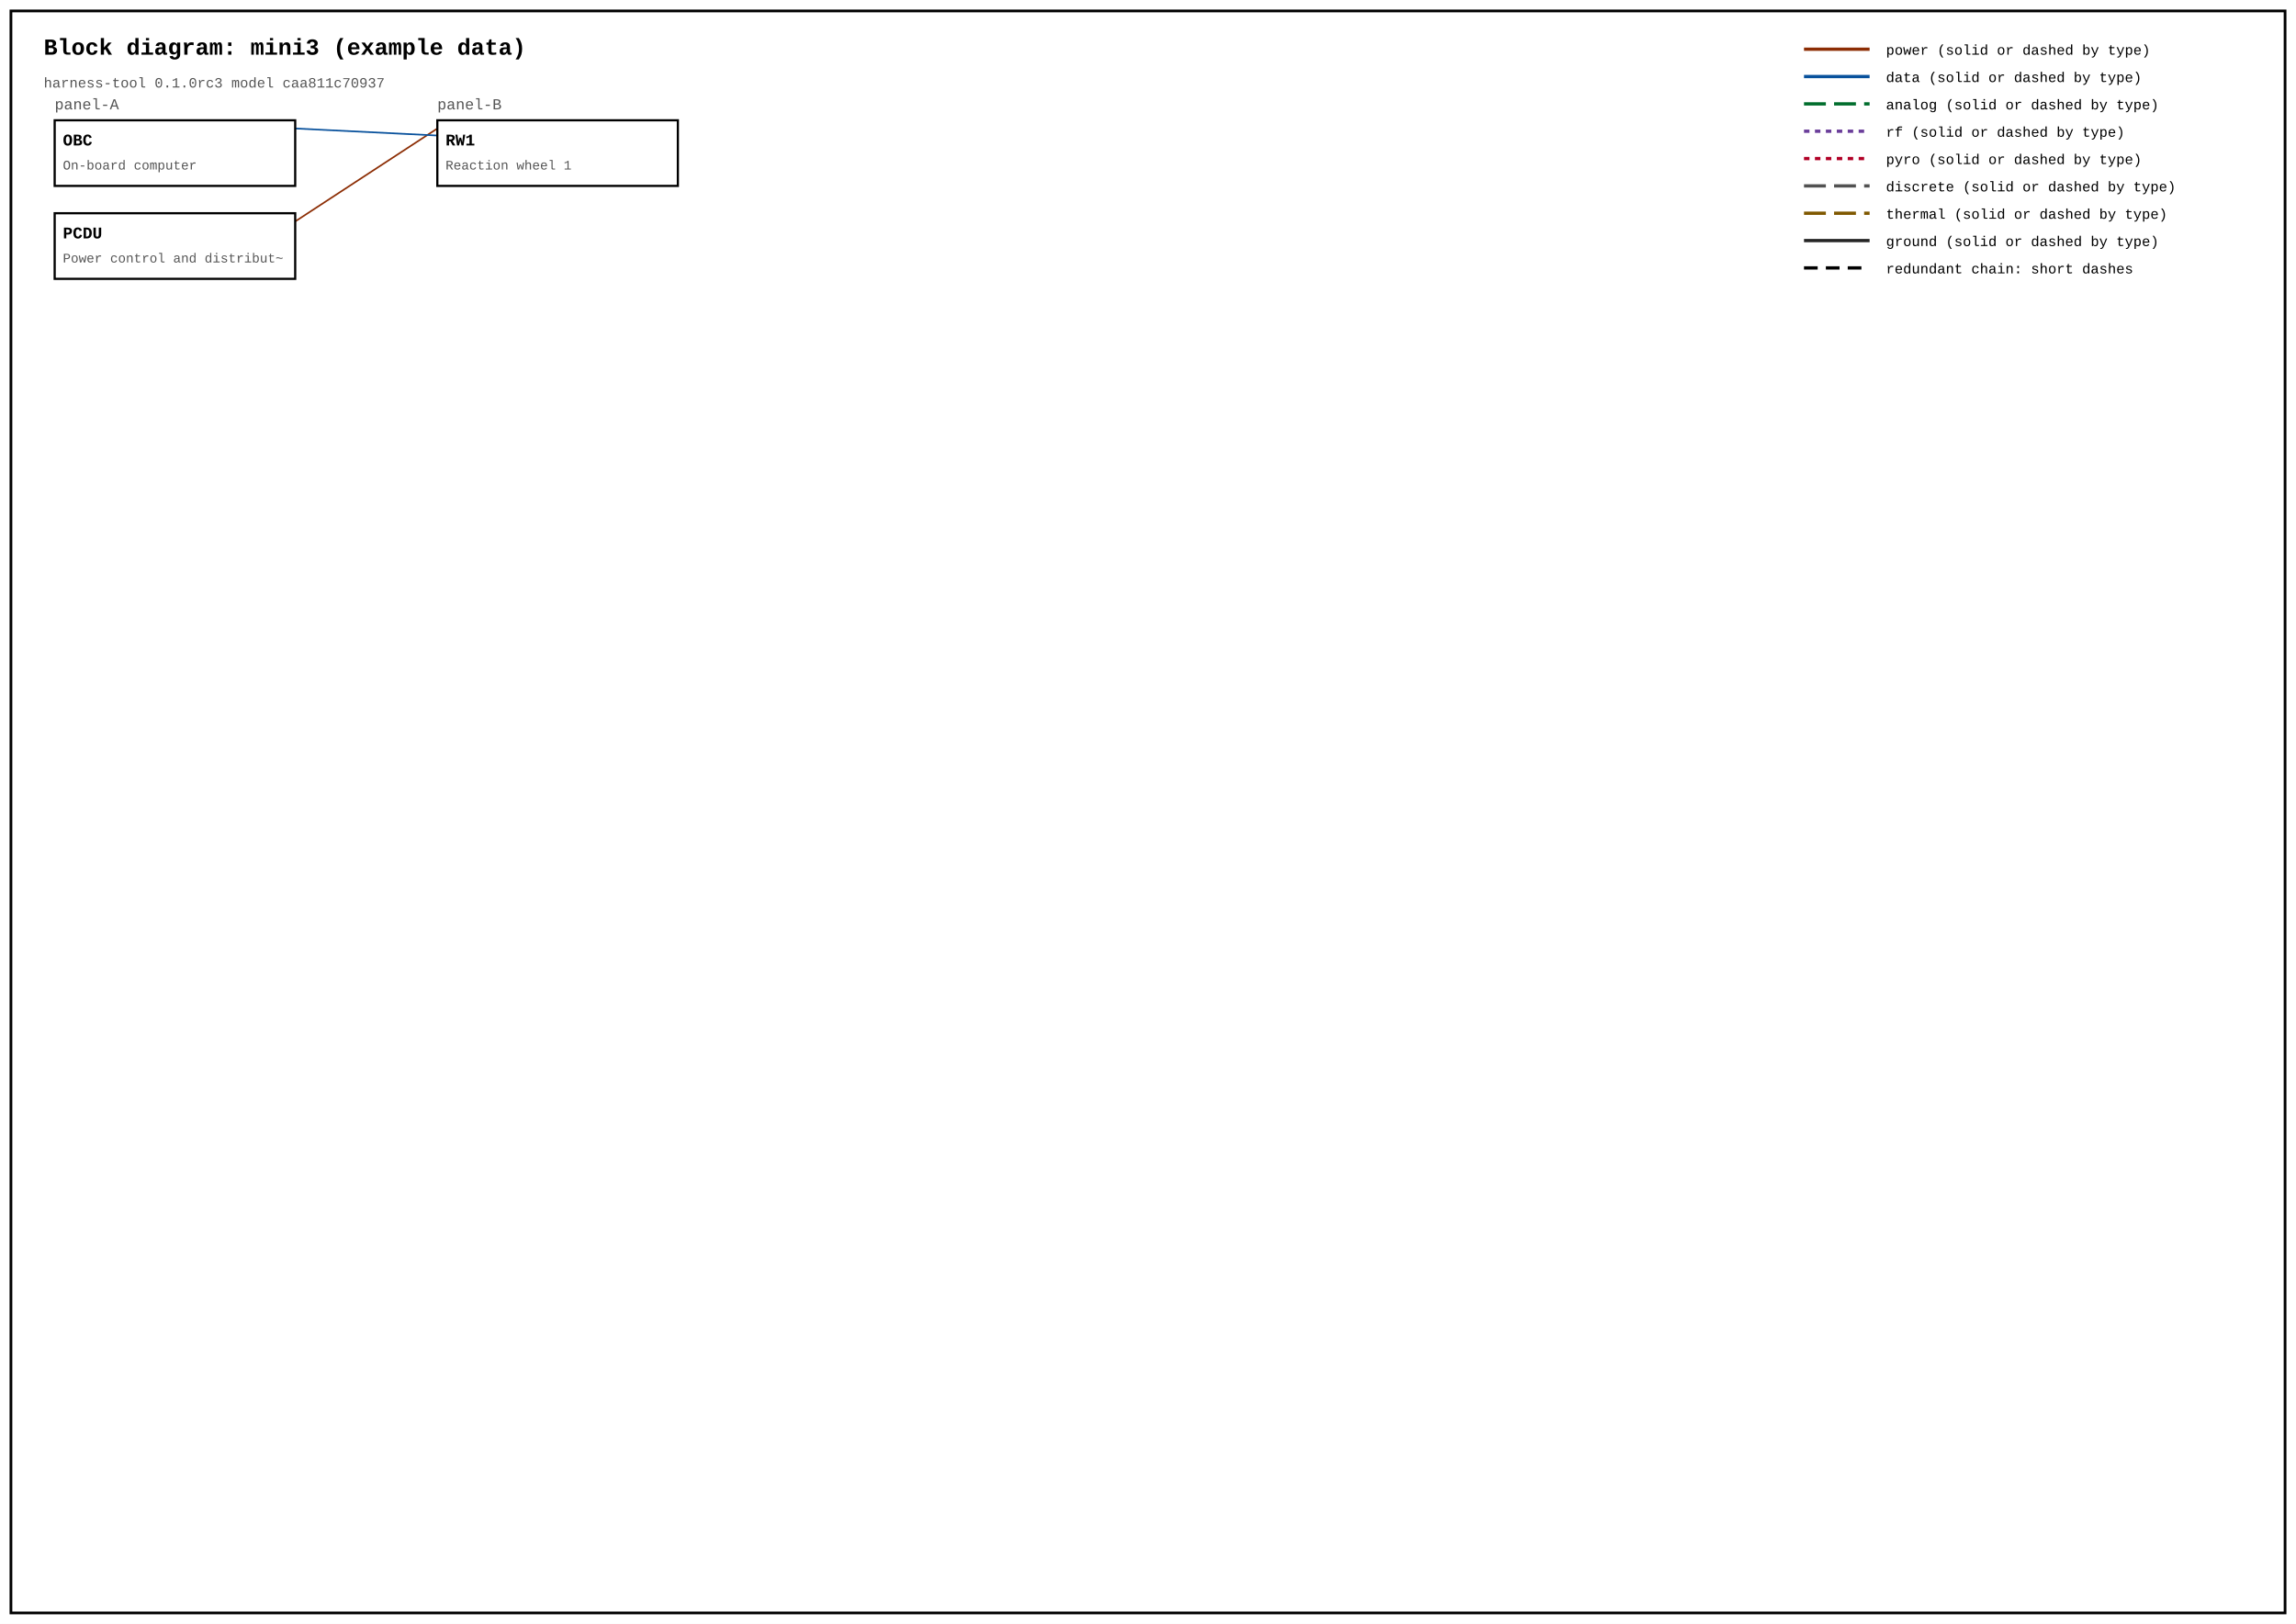
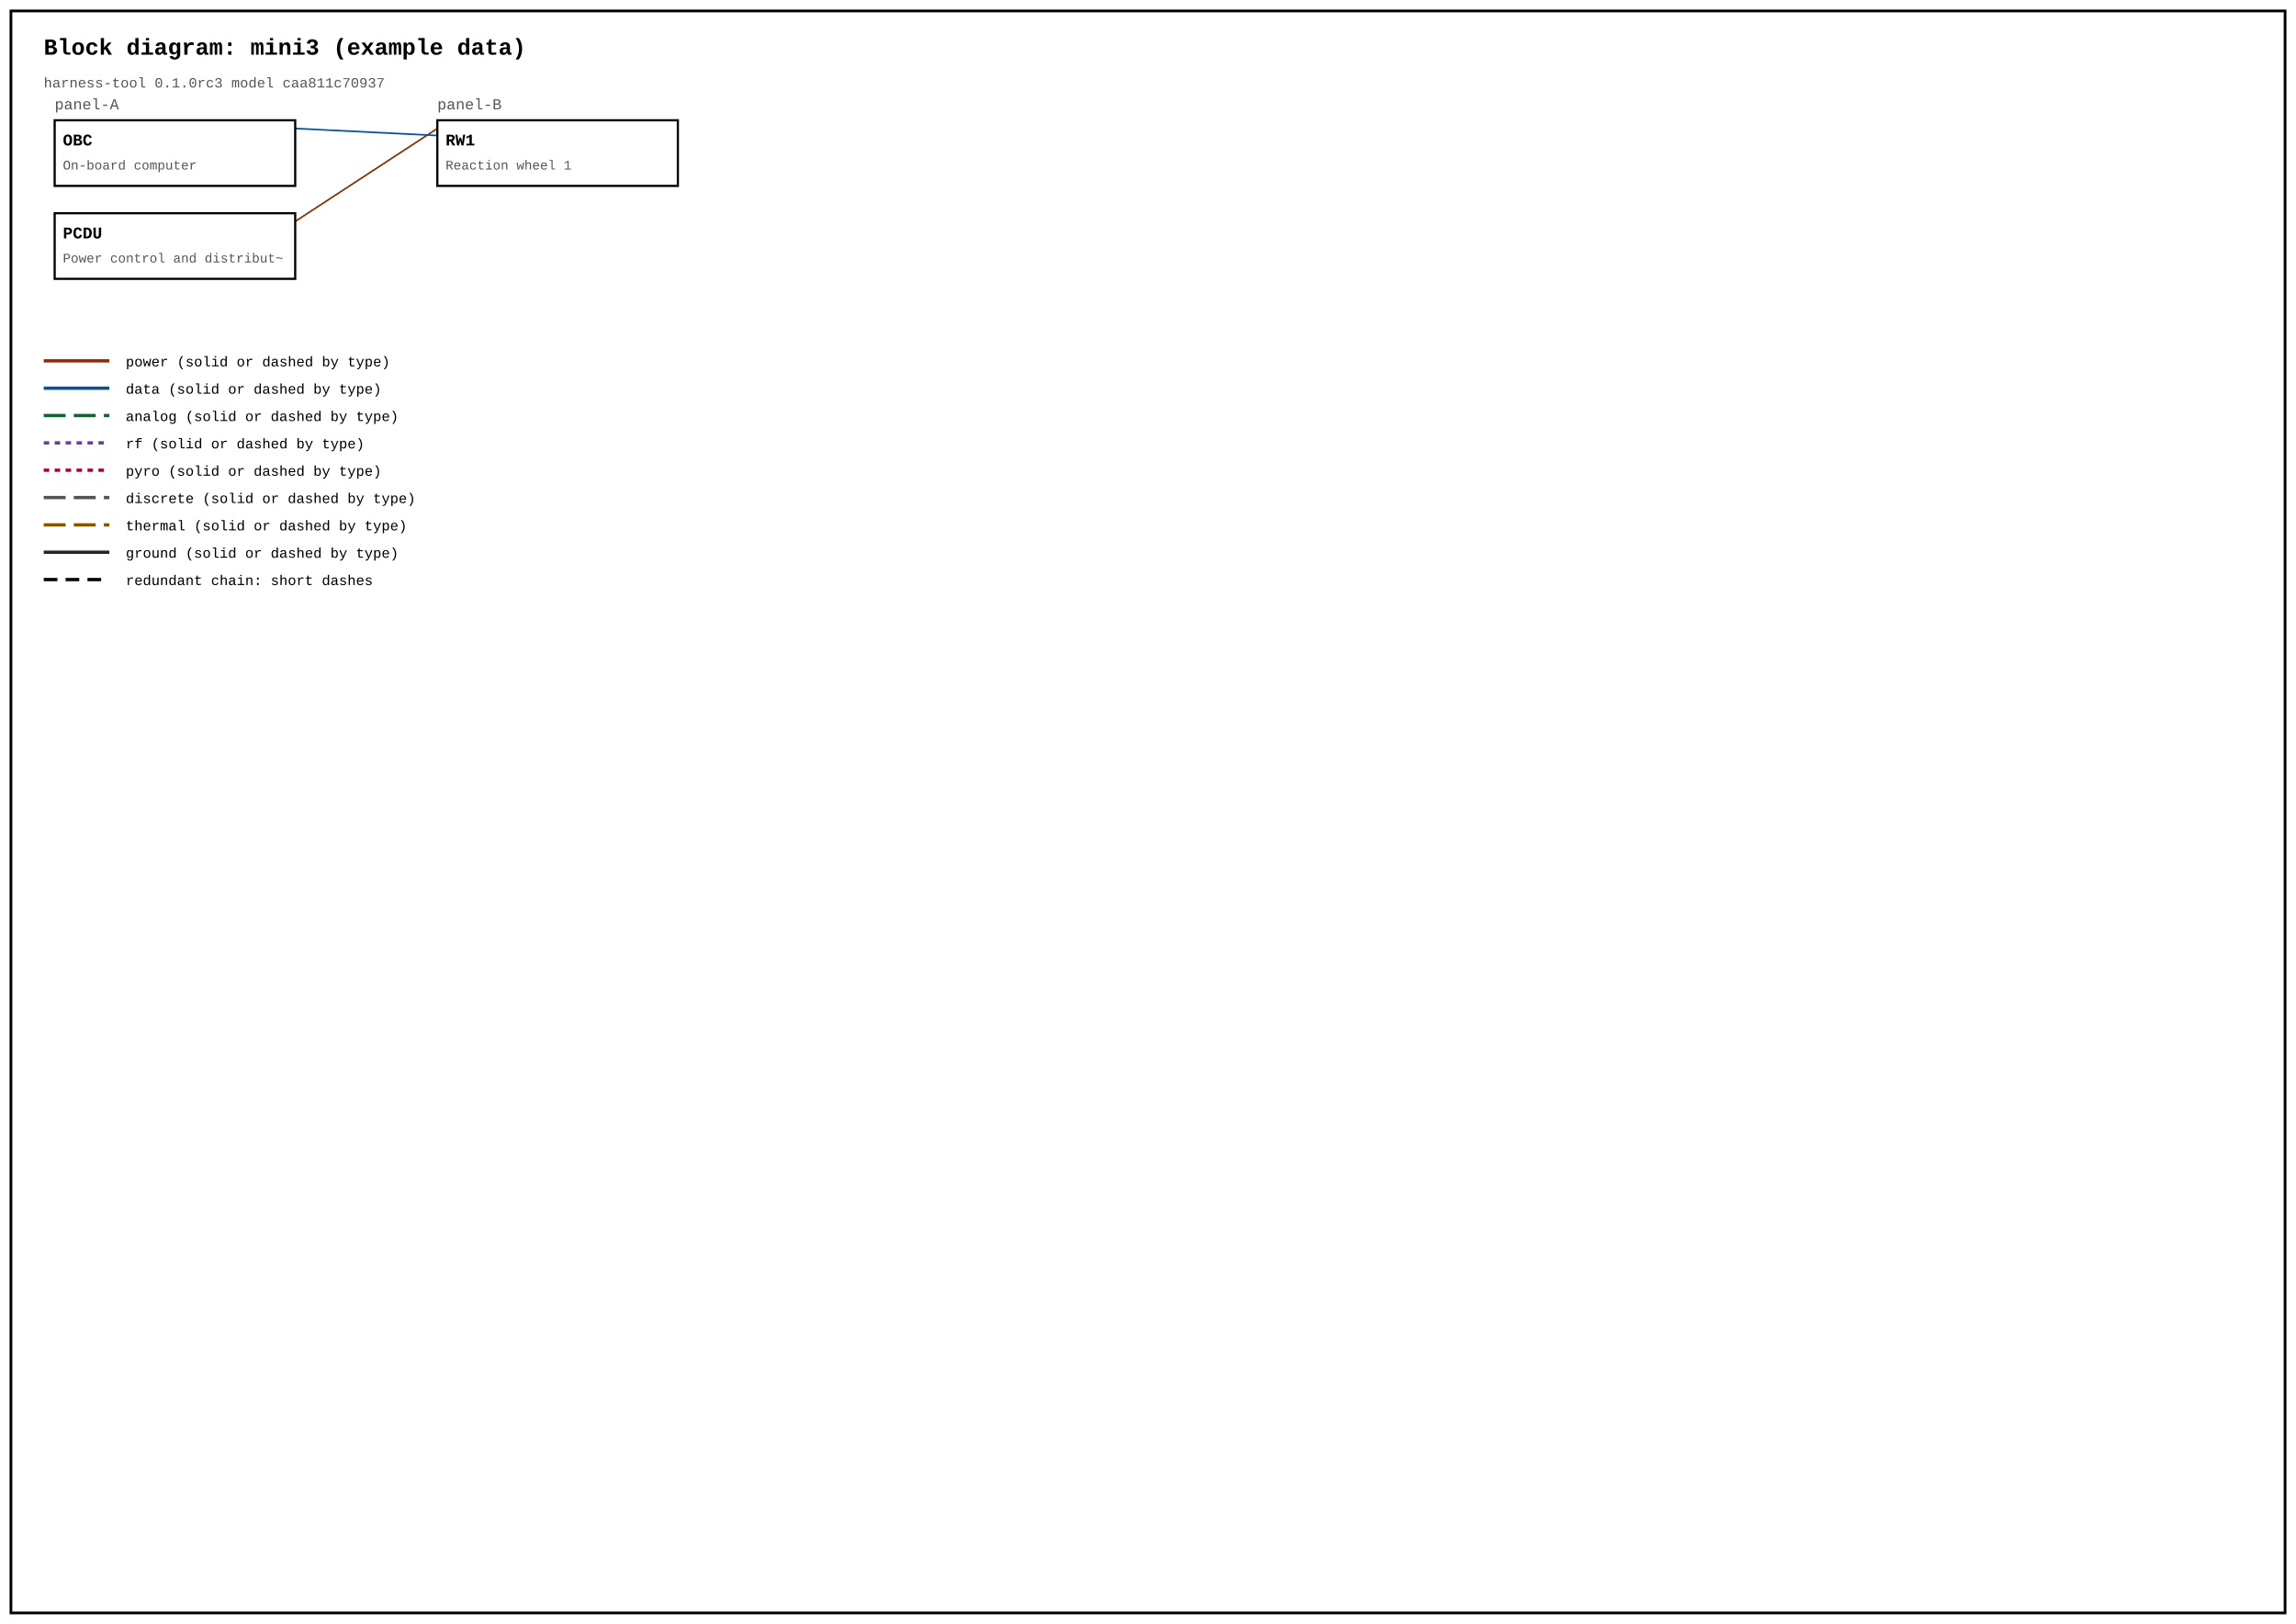
<svg xmlns="http://www.w3.org/2000/svg" width="420mm" height="297mm" viewBox="0 0 420 297" font-family="Courier New, Courier, monospace">
  <rect x="0" y="0" width="420" height="297" fill="#ffffff" />
  <rect x="2" y="2" width="416" height="293" fill="none" stroke="#000000" stroke-width="0.5" />
  <text x="8" y="10" font-size="4.2" font-weight="bold" text-anchor="start" fill="#000000">Block diagram: mini3 (example data)</text>
  <text x="8" y="16" font-size="2.6" text-anchor="start" fill="#555555">harness-tool 0.1.0rc3 model caa811c70937</text>
  <text x="10" y="20" font-size="2.8" text-anchor="start" fill="#555555">panel-A</text>
  <text x="80" y="20" font-size="2.8" text-anchor="start" fill="#555555">panel-B</text>
  <line x1="54" y1="40.5" x2="80" y2="23.5" stroke="#8c2d04" stroke-width="0.3" />
  <line x1="54" y1="23.5" x2="80" y2="24.786" stroke="#08519c" stroke-width="0.3" />
  <rect x="10" y="22" width="44" height="12" fill="#ffffff" stroke="#000000" stroke-width="0.4" />
  <text x="11.5" y="26.6" font-size="3" font-weight="bold" text-anchor="start" fill="#000000">OBC</text>
  <text x="11.5" y="31" font-size="2.4" text-anchor="start" fill="#555555">On-board computer</text>
  <rect x="10" y="39" width="44" height="12" fill="#ffffff" stroke="#000000" stroke-width="0.4" />
  <text x="11.5" y="43.6" font-size="3" font-weight="bold" text-anchor="start" fill="#000000">PCDU</text>
  <text x="11.5" y="48" font-size="2.4" text-anchor="start" fill="#555555">Power control and distribut~</text>
  <rect x="80" y="22" width="44" height="12" fill="#ffffff" stroke="#000000" stroke-width="0.4" />
  <text x="81.5" y="26.6" font-size="3" font-weight="bold" text-anchor="start" fill="#000000">RW1</text>
  <text x="81.5" y="31" font-size="2.4" text-anchor="start" fill="#555555">Reaction wheel 1</text>
-   <line x1="330" y1="9" x2="342" y2="9" stroke="#8c2d04" stroke-width="0.6" />
-   <text x="345" y="10" font-size="2.6" text-anchor="start" fill="#000000">power (solid or dashed by type)</text>
-   <line x1="330" y1="14" x2="342" y2="14" stroke="#08519c" stroke-width="0.6" />
-   <text x="345" y="15" font-size="2.6" text-anchor="start" fill="#000000">data (solid or dashed by type)</text>
-   <line x1="330" y1="19" x2="342" y2="19" stroke="#006d2c" stroke-width="0.6" stroke-dasharray="4 1.5" />
-   <text x="345" y="20" font-size="2.6" text-anchor="start" fill="#000000">analog (solid or dashed by type)</text>
-   <line x1="330" y1="24" x2="342" y2="24" stroke="#6a3d9a" stroke-width="0.6" stroke-dasharray="1 1" />
-   <text x="345" y="25" font-size="2.6" text-anchor="start" fill="#000000">rf (solid or dashed by type)</text>
-   <line x1="330" y1="29" x2="342" y2="29" stroke="#b10026" stroke-width="0.6" stroke-dasharray="1 1" />
-   <text x="345" y="30" font-size="2.6" text-anchor="start" fill="#000000">pyro (solid or dashed by type)</text>
-   <line x1="330" y1="34" x2="342" y2="34" stroke="#525252" stroke-width="0.6" stroke-dasharray="4 1.5" />
-   <text x="345" y="35" font-size="2.6" text-anchor="start" fill="#000000">discrete (solid or dashed by type)</text>
-   <line x1="330" y1="39" x2="342" y2="39" stroke="#7f5800" stroke-width="0.6" stroke-dasharray="4 1.5" />
-   <text x="345" y="40" font-size="2.6" text-anchor="start" fill="#000000">thermal (solid or dashed by type)</text>
-   <line x1="330" y1="44" x2="342" y2="44" stroke="#252525" stroke-width="0.6" />
-   <text x="345" y="45" font-size="2.6" text-anchor="start" fill="#000000">ground (solid or dashed by type)</text>
-   <line x1="330" y1="49" x2="342" y2="49" stroke="#000000" stroke-width="0.6" stroke-dasharray="2.5 1.5" />
-   <text x="345" y="50" font-size="2.6" text-anchor="start" fill="#000000">redundant chain: short dashes</text>
+   <line x1="8" y1="66" x2="20" y2="66" stroke="#8c2d04" stroke-width="0.6" />
+   <text x="23" y="67" font-size="2.6" text-anchor="start" fill="#000000">power (solid or dashed by type)</text>
+   <line x1="8" y1="71" x2="20" y2="71" stroke="#08519c" stroke-width="0.6" />
+   <text x="23" y="72" font-size="2.6" text-anchor="start" fill="#000000">data (solid or dashed by type)</text>
+   <line x1="8" y1="76" x2="20" y2="76" stroke="#006d2c" stroke-width="0.6" stroke-dasharray="4 1.5" />
+   <text x="23" y="77" font-size="2.6" text-anchor="start" fill="#000000">analog (solid or dashed by type)</text>
+   <line x1="8" y1="81" x2="20" y2="81" stroke="#6a3d9a" stroke-width="0.6" stroke-dasharray="1 1" />
+   <text x="23" y="82" font-size="2.6" text-anchor="start" fill="#000000">rf (solid or dashed by type)</text>
+   <line x1="8" y1="86" x2="20" y2="86" stroke="#b10026" stroke-width="0.6" stroke-dasharray="1 1" />
+   <text x="23" y="87" font-size="2.6" text-anchor="start" fill="#000000">pyro (solid or dashed by type)</text>
+   <line x1="8" y1="91" x2="20" y2="91" stroke="#525252" stroke-width="0.6" stroke-dasharray="4 1.5" />
+   <text x="23" y="92" font-size="2.6" text-anchor="start" fill="#000000">discrete (solid or dashed by type)</text>
+   <line x1="8" y1="96" x2="20" y2="96" stroke="#7f5800" stroke-width="0.6" stroke-dasharray="4 1.5" />
+   <text x="23" y="97" font-size="2.6" text-anchor="start" fill="#000000">thermal (solid or dashed by type)</text>
+   <line x1="8" y1="101" x2="20" y2="101" stroke="#252525" stroke-width="0.6" />
+   <text x="23" y="102" font-size="2.6" text-anchor="start" fill="#000000">ground (solid or dashed by type)</text>
+   <line x1="8" y1="106" x2="20" y2="106" stroke="#000000" stroke-width="0.6" stroke-dasharray="2.5 1.5" />
+   <text x="23" y="107" font-size="2.6" text-anchor="start" fill="#000000">redundant chain: short dashes</text>
</svg>
